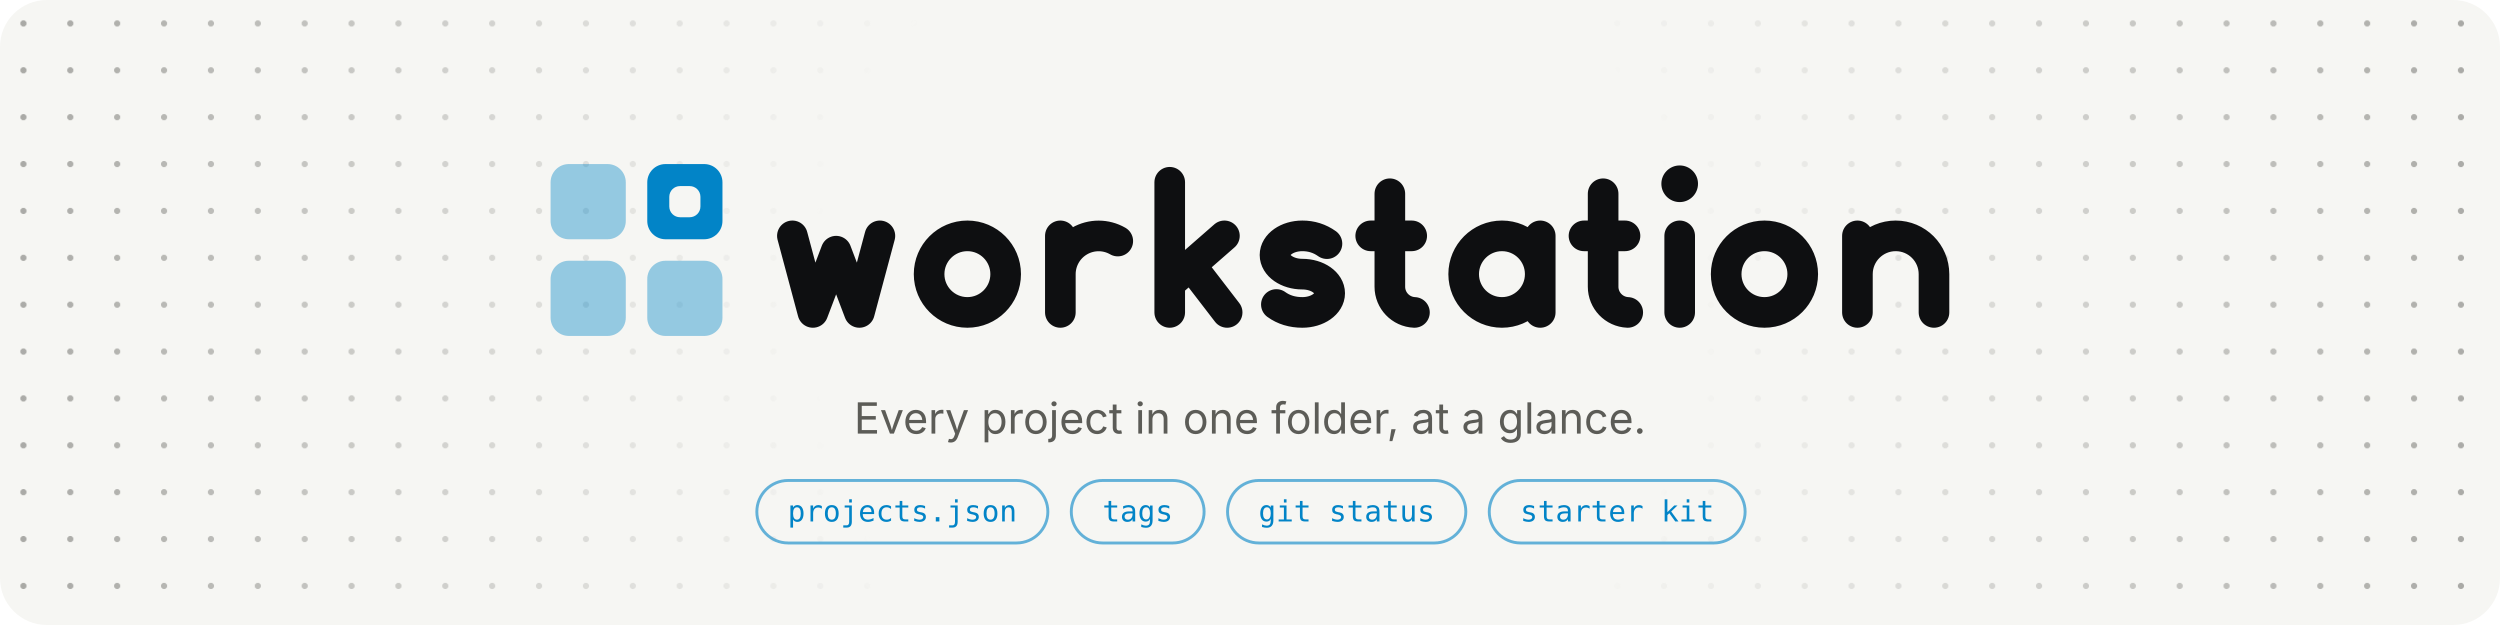
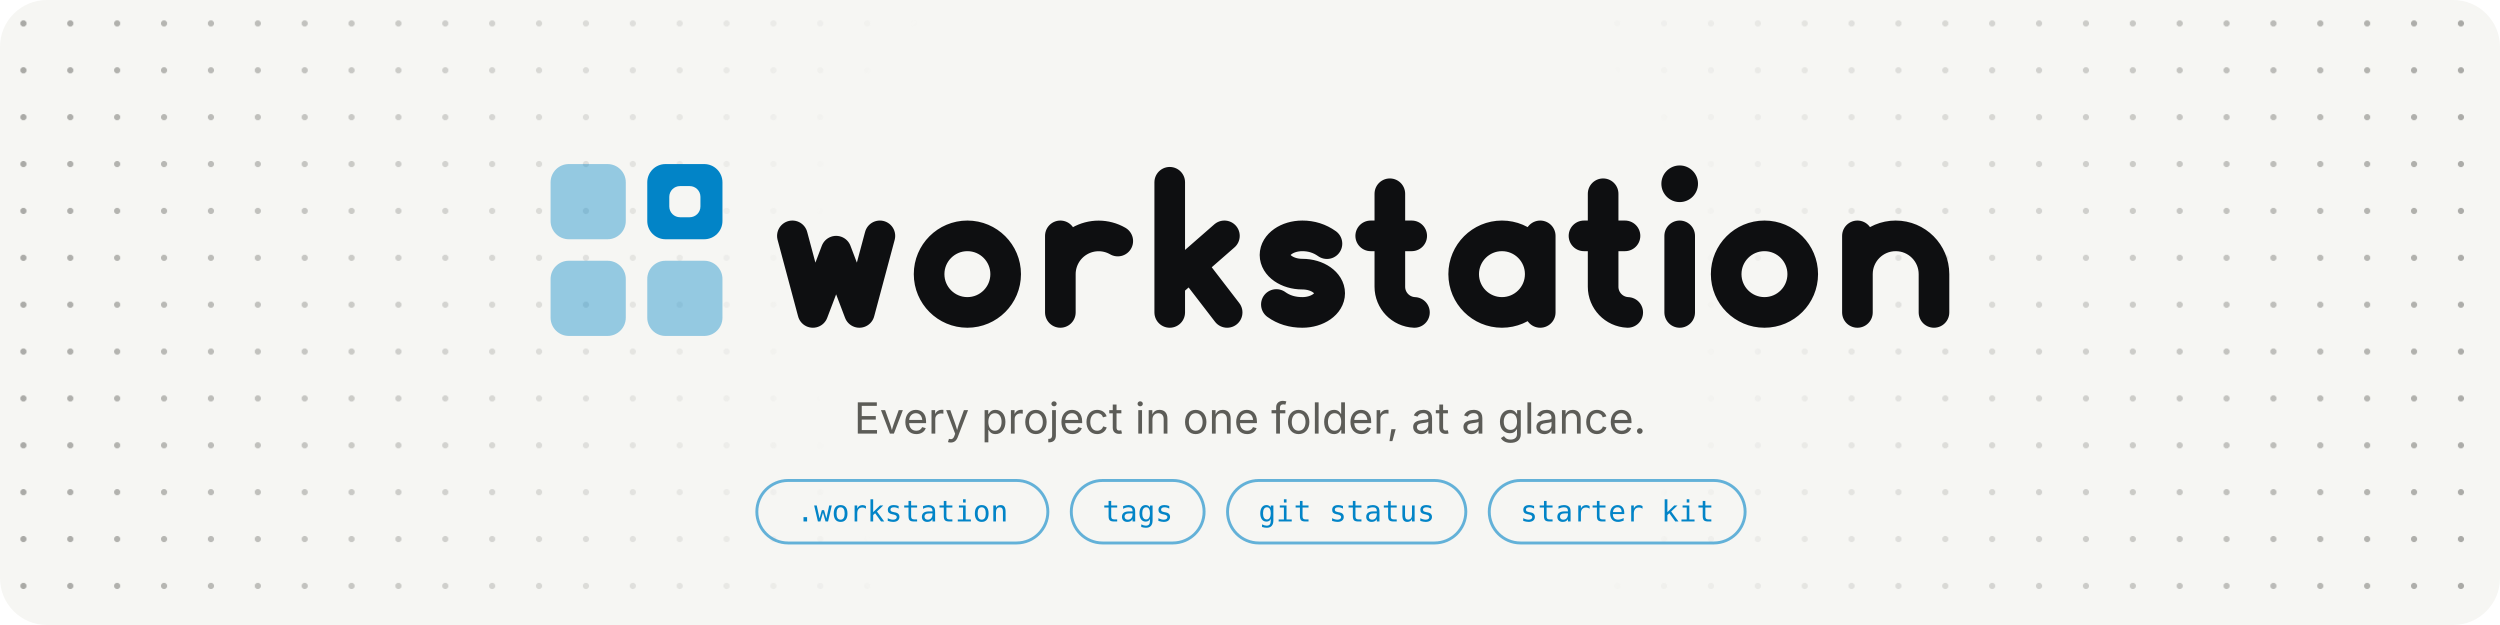
<svg xmlns="http://www.w3.org/2000/svg" width="1280" height="320" viewBox="0 0 1280 320" role="img" aria-labelledby="t d">
  <rect width="1280" height="320" rx="24" fill="#f6f6f3" />
  <defs>
    <pattern id="dots-light" width="24" height="24" patternUnits="userSpaceOnUse">
      <circle cx="12" cy="12" r="1.6" fill="#5c5c57" />
    </pattern>
    <radialGradient id="fadeg-light" cx="640" cy="160" r="640" gradientUnits="userSpaceOnUse">
      <stop offset="0.35" stop-color="#000" />
      <stop offset="1" stop-color="#fff" />
    </radialGradient>
    <mask id="fade-light">
      <rect width="1280" height="320" fill="url(#fadeg-light)" />
    </mask>
  </defs>
  <rect width="1280" height="320" rx="24" fill="url(#dots-light)" mask="url(#fade-light)" opacity="0.5" />
  <g transform="translate(221.4 40) scale(0.55)">
    <g fill="#0284c7">
      <rect x="110" y="80" width="70" height="70" rx="17" fill-opacity="0.4" />
      <rect x="200" y="80" width="70" height="70" rx="17" />
      <rect x="110" y="170" width="70" height="70" rx="17" fill-opacity="0.4" />
      <rect x="200" y="170" width="70" height="70" rx="17" fill-opacity="0.4" />
    </g>
    <rect x="220.5" y="100.5" width="29" height="29" rx="10" fill="#f6f6f3" />
  </g>
  <g transform="translate(405.7 40.4) scale(0.7)">
    <path d="M0 114.8L15 170.8L32 126L49 170.8L64 114.8M100 142.8A28 28 0 1 0 156 142.8A28 28 0 1 0 100 142.8ZM196 114.8V170.8M196 142.8A28 28 0 0 1 238 118.6M276 75.6V170.8M316 114.8L278 148M292 137L318 170.8M391 120.5Q383 114.8 373 114.8A20 14 0 0 0 373 142.8A20 14 0 0 1 373 170.8Q362 170.8 354 165M437 84V152A18.8 18.8 0 0 0 455 170.8M423 114.8H453M491 142.8A28 28 0 1 0 547 142.8A28 28 0 1 0 491 142.8ZM547 114.8V170.8M593 84V152A18.8 18.8 0 0 0 611 170.8M579 114.8H609M649 114.8V170.8M683 142.8A28 28 0 1 0 739 142.8A28 28 0 1 0 683 142.8ZM779 114.8V170.8M779 142.8A28 28 0 0 1 835 142.8V170.8" fill="none" stroke-width="22.4" stroke-linecap="round" stroke-linejoin="round" stroke="#0e0f11" />
    <circle cx="649" cy="76.7" r="13.4" fill="#0e0f11" />
  </g>
  <text x="640" y="222" fill="#5c5c57" font-family="'Segoe UI', Inter, 'Helvetica Neue', Helvetica, Arial, sans-serif" font-size="22" text-anchor="middle">Every project in one folder, at a glance.</text>
  <rect x="387.5" y="246" width="149" height="32" rx="16" fill="none" stroke="#0284c7" stroke-opacity="0.6" stroke-width="1.5" />
-   <text x="462" y="267" fill="#0284c7" font-family="'JetBrains Mono', Consolas, Menlo, monospace" font-size="15" text-anchor="middle">projects.json</text>
+   <text x="462" y="267" fill="#0284c7" font-family="'JetBrains Mono', Consolas, Menlo, monospace" font-size="15" text-anchor="middle">.workstation</text>
  <rect x="548.5" y="246" width="68" height="32" rx="16" fill="none" stroke="#0284c7" stroke-opacity="0.6" stroke-width="1.5" />
  <text x="582.5" y="267" fill="#0284c7" font-family="'JetBrains Mono', Consolas, Menlo, monospace" font-size="15" text-anchor="middle">tags</text>
  <rect x="628.5" y="246" width="122" height="32" rx="16" fill="none" stroke="#0284c7" stroke-opacity="0.6" stroke-width="1.5" />
  <text x="689.5" y="267" fill="#0284c7" font-family="'JetBrains Mono', Consolas, Menlo, monospace" font-size="15" text-anchor="middle">git status</text>
  <rect x="762.5" y="246" width="131" height="32" rx="16" fill="none" stroke="#0284c7" stroke-opacity="0.6" stroke-width="1.5" />
  <text x="828" y="267" fill="#0284c7" font-family="'JetBrains Mono', Consolas, Menlo, monospace" font-size="15" text-anchor="middle">starter kit</text>
</svg>
